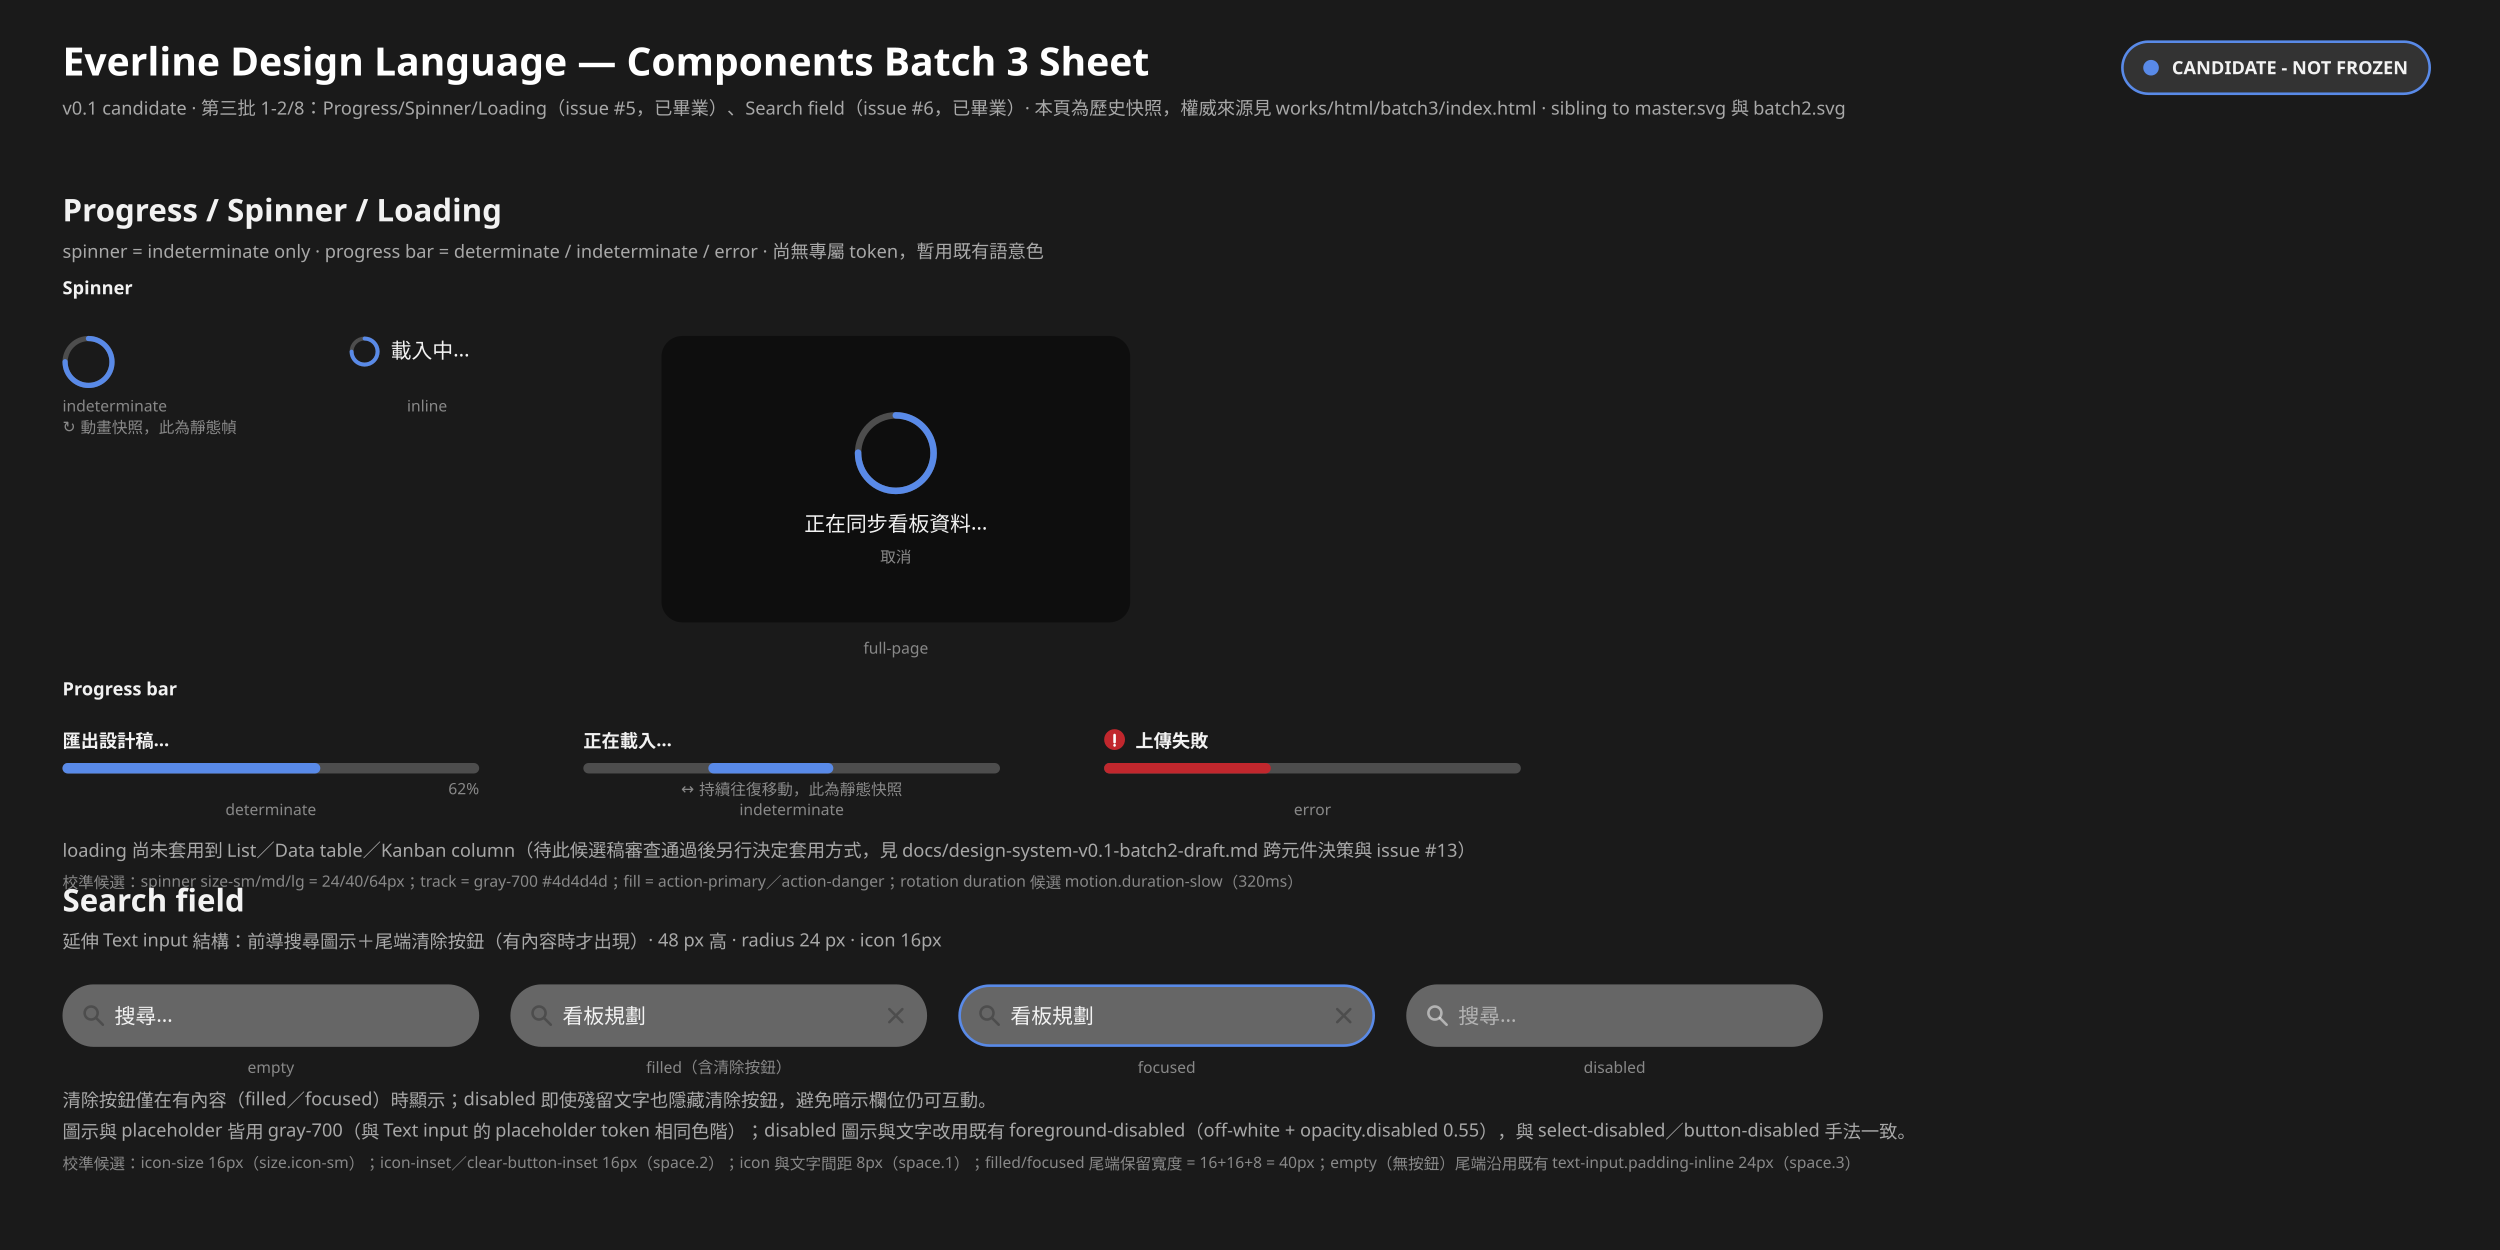
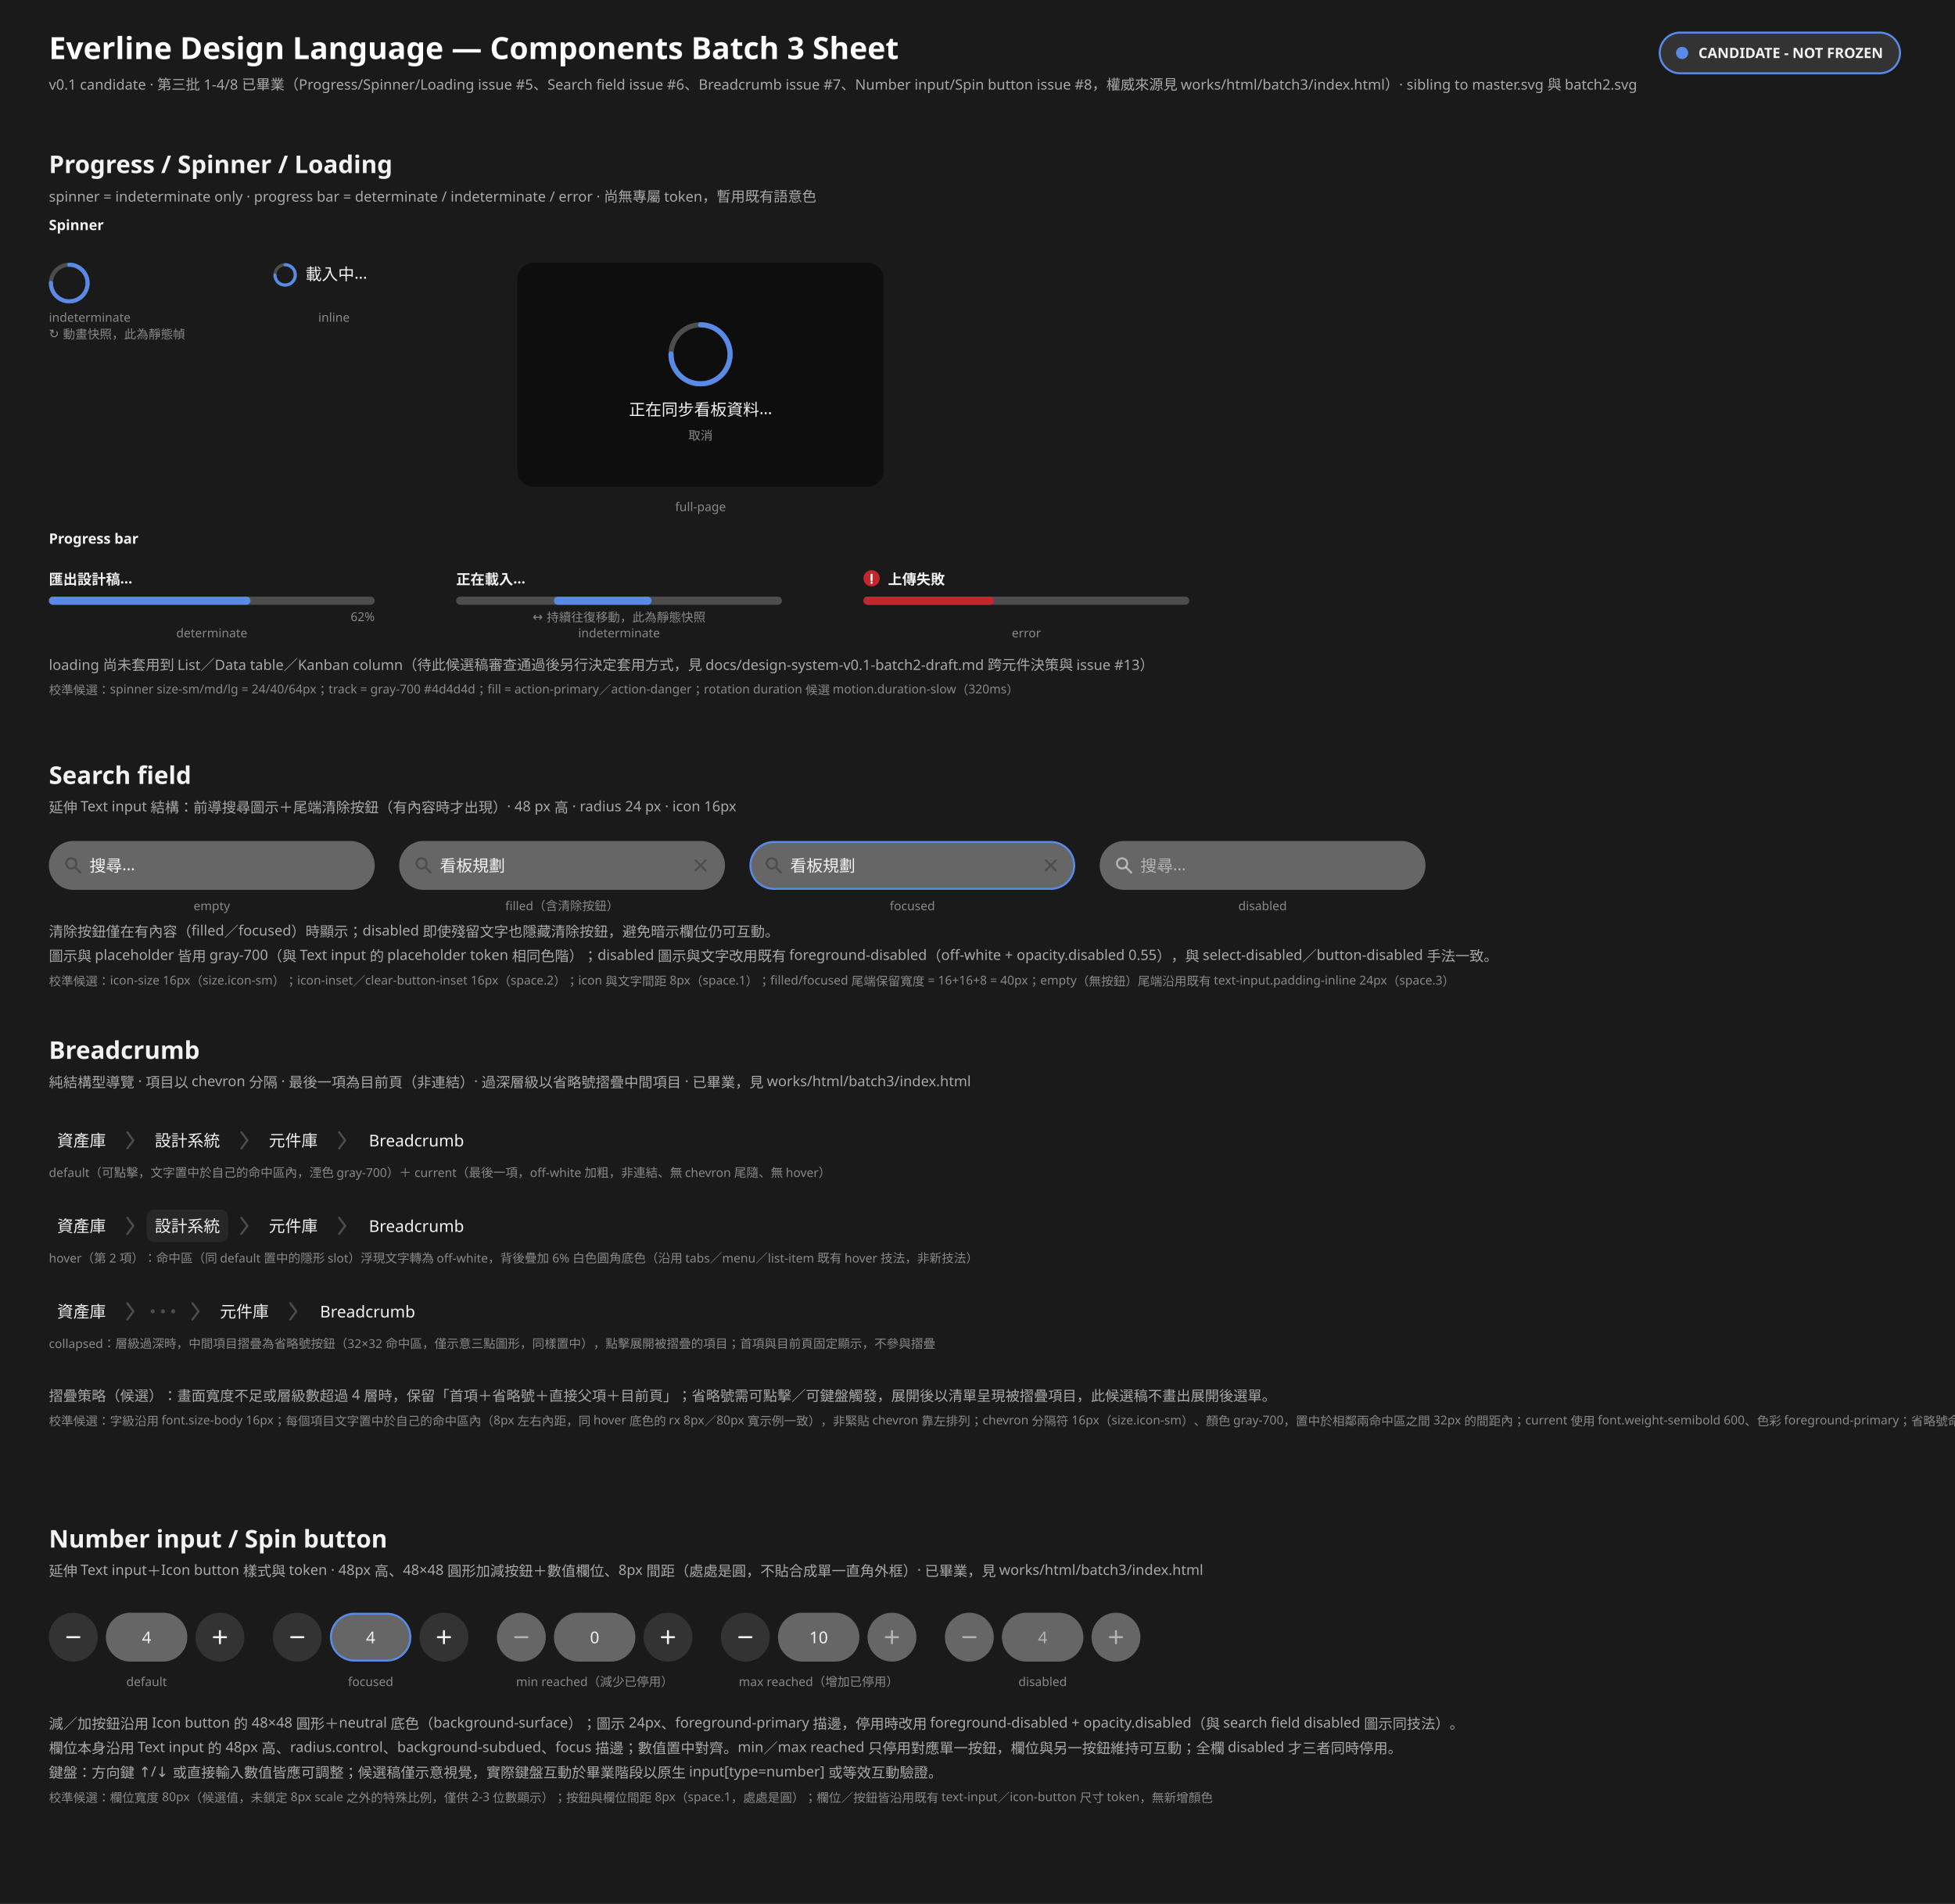
- <svg xmlns="http://www.w3.org/2000/svg" width="1920" height="960" viewBox="0 0 1920 960" role="img" aria-labelledby="title desc">
+ <svg xmlns="http://www.w3.org/2000/svg" width="1920" height="1870" viewBox="0 0 1920 1870" role="img" aria-labelledby="title desc">
  <defs>
    <style>
      .ui { font-family: "Noto Sans TC", system-ui, sans-serif; }
      .title { font-size: 30px; font-weight: 700; fill: #fff; }
      .section { font-size: 24px; font-weight: 600; fill: #f2f2f2; }
      .body { font-size: 16px; font-weight: 400; fill: #f2f2f2; }
      .label { font-size: 14px; font-weight: 600; fill: #f2f2f2; }
      .note { font-size: 14px; font-weight: 400; fill: #a8a8a8; }
      .caption { font-size: 12px; font-weight: 400; fill: #888; }
      .meta { font-size: 12px; font-weight: 400; fill: #a8a8a8; }
      .icon { fill: none; stroke-linecap: round; stroke-linejoin: round; stroke-width: 2; }
    </style>
  </defs>
-   <rect width="1920" height="960" fill="#1a1a1a" />
+   <rect width="1920" height="1870" fill="#1a1a1a" />
  <g id="board-heading" class="ui">
    <text class="title" x="48" y="58">Everline Design Language — Components Batch 3 Sheet</text>
-     <text class="note" x="48" y="88">v0.1 candidate · 第三批 1-2/8：Progress/Spinner/Loading（issue #5，已畢業）、Search field（issue #6，已畢業）· 本頁為歷史快照，權威來源見 works/html/batch3/index.html · sibling to master.svg 與 batch2.svg</text>
+     <text class="note" x="48" y="88">v0.1 candidate · 第三批 1-4/8 已畢業（Progress/Spinner/Loading issue #5、Search field issue #6、Breadcrumb issue #7、Number input/Spin button issue #8，權威來源見 works/html/batch3/index.html）· sibling to master.svg 與 batch2.svg</text>
    <g transform="translate(1630 32)">
      <rect width="236" height="40" rx="20" fill="#333" stroke="#598ae8" stroke-width="2" />
      <circle cx="22" cy="20" r="6" fill="#598ae8" />
      <text class="label" x="38" y="25">CANDIDATE - NOT FROZEN</text>
    </g>
  </g>
  <g id="c-progress-spinner-loading" class="ui" transform="translate(48 170)">
    <text class="section" x="0" y="0">Progress / Spinner / Loading</text>
    <text class="note" x="0" y="28">spinner = indeterminate only · progress bar = determinate / indeterminate / error · 尚無專屬 token，暫用既有語意色</text>
    <g transform="translate(0 56)">
      <text class="label" x="0" y="0">Spinner</text>
      <g transform="translate(0 32)">
        <g id="spinner-standalone" transform="translate(0 0)">
          <circle cx="20" cy="20" r="18" fill="none" stroke="#4d4d4d" stroke-width="4" />
          <circle cx="20" cy="20" r="18" fill="none" stroke="#598ae8" stroke-width="4" stroke-linecap="round" stroke-dasharray="85 28" transform="rotate(-90 20 20)" />
          <text class="caption" x="0" y="58">indeterminate</text>
          <text class="caption" x="0" y="74" fill="#666">↻ 動畫快照，此為靜態幀</text>
        </g>
        <g id="spinner-inline" transform="translate(220 0)">
          <circle cx="12" cy="12" r="10" fill="none" stroke="#4d4d4d" stroke-width="3" />
          <circle cx="12" cy="12" r="10" fill="none" stroke="#598ae8" stroke-width="3" stroke-linecap="round" stroke-dasharray="47 16" transform="rotate(-90 12 12)" />
          <text class="body" x="32" y="17">載入中…</text>
          <text class="caption" x="60" y="58" text-anchor="middle">inline</text>
        </g>
        <g id="spinner-full-page" transform="translate(460 0)">
          <rect width="360" height="220" rx="16" fill="#1a1a1a" />
          <rect width="360" height="220" rx="16" fill="#000000" fill-opacity="0.45" />
          <g transform="translate(180 90)">
            <circle r="29" fill="none" stroke="#4d4d4d" stroke-width="5" />
            <circle r="29" fill="none" stroke="#598ae8" stroke-width="5" stroke-linecap="round" stroke-dasharray="137 46" transform="rotate(-90)" />
          </g>
          <text class="body" x="180" y="150" text-anchor="middle">正在同步看板資料…</text>
          <text class="caption" x="180" y="174" text-anchor="middle" fill="#598ae8">取消</text>
          <text class="caption" x="180" y="244" text-anchor="middle">full-page</text>
        </g>
      </g>
    </g>
    <g transform="translate(0 364)">
      <text class="label" x="0" y="0">Progress bar</text>
      <g transform="translate(0 24)">
        <g id="progress-determinate" transform="translate(0 0)">
          <text class="label" x="0" y="16">匯出設計稿…</text>
          <rect y="28" width="320" height="8" rx="4" fill="#4d4d4d" />
          <rect y="28" width="198" height="8" rx="4" fill="#598ae8" />
          <text class="caption" x="320" y="52" text-anchor="end">62%</text>
          <text class="caption" x="160" y="68" text-anchor="middle">determinate</text>
        </g>
        <g id="progress-indeterminate" transform="translate(400 0)">
          <text class="label" x="0" y="16">正在載入…</text>
          <rect y="28" width="320" height="8" rx="4" fill="#4d4d4d" />
          <rect x="96" y="28" width="96" height="8" rx="4" fill="#598ae8" />
          <text class="caption" x="160" y="52" text-anchor="middle" fill="#666">↔ 持續往復移動，此為靜態快照</text>
          <text class="caption" x="160" y="68" text-anchor="middle">indeterminate</text>
        </g>
        <g id="progress-error" transform="translate(800 0)">
          <g transform="translate(0 2)">
            <circle cx="8" cy="8" r="8" fill="#c1272d" />
            <path class="icon" d="M8 4.5v5.5 M8 12.3v0.2" stroke="#fff" stroke-width="1.6" />
          </g>
          <text class="label" x="24" y="16" fill="#c1272d">上傳失敗</text>
          <rect y="28" width="320" height="8" rx="4" fill="#4d4d4d" />
          <rect y="28" width="128" height="8" rx="4" fill="#c1272d" />
          <text class="caption" x="160" y="68" text-anchor="middle">error</text>
        </g>
      </g>
    </g>
    <text class="note" x="0" y="488">loading 尚未套用到 List／Data table／Kanban column（待此候選稿審查通過後另行決定套用方式，見 docs/design-system-v0.1-batch2-draft.md 跨元件決策與 issue #13）</text>
    <text class="caption" x="0" y="512" fill="#666">校準候選：spinner size-sm/md/lg = 24/40/64px；track = gray-700 #4d4d4d；fill = action-primary／action-danger；rotation duration 候選 motion.duration-slow（320ms）</text>
  </g>
-   <g id="c-search-field" class="ui" transform="translate(48 700)">
+   <g id="c-search-field" class="ui" transform="translate(48 770)">
    <text class="section" x="0" y="0">Search field</text>
    <text class="note" x="0" y="28">延伸 Text input 結構：前導搜尋圖示＋尾端清除按鈕（有內容時才出現）· 48 px 高 · radius 24 px · icon 16px</text>
    <g transform="translate(0 56)">
      <g id="search-empty" transform="translate(0 0)">
        <rect width="320" height="48" rx="24" fill="#666" />
        <g transform="translate(16 16)">
          <circle cx="6" cy="6" r="5" class="icon" stroke="#4d4d4d" />
          <path class="icon" d="M10 10l5 5" stroke="#4d4d4d" />
        </g>
        <text class="body" x="40" y="30" fill="#4d4d4d">搜尋…</text>
        <text class="caption" x="160" y="68" text-anchor="middle">empty</text>
      </g>
      <g id="search-filled" transform="translate(344 0)">
        <rect width="320" height="48" rx="24" fill="#666" />
        <g transform="translate(16 16)">
          <circle cx="6" cy="6" r="5" class="icon" stroke="#4d4d4d" />
          <path class="icon" d="M10 10l5 5" stroke="#4d4d4d" />
        </g>
        <text class="body" x="40" y="30" fill="#f2f2f2">看板規劃</text>
        <g transform="translate(288 16)">
          <path class="icon" d="M3 3l10 10 M13 3l-10 10" stroke="#4d4d4d" />
        </g>
        <text class="caption" x="160" y="68" text-anchor="middle">filled（含清除按鈕）</text>
      </g>
      <g id="search-focused" transform="translate(688 0)">
        <rect x="1" y="1" width="318" height="46" rx="23" fill="#666" stroke="#598ae8" stroke-width="2" />
        <g transform="translate(16 16)">
          <circle cx="6" cy="6" r="5" class="icon" stroke="#4d4d4d" />
          <path class="icon" d="M10 10l5 5" stroke="#4d4d4d" />
        </g>
        <text class="body" x="40" y="30" fill="#f2f2f2">看板規劃</text>
        <g transform="translate(288 16)">
          <path class="icon" d="M3 3l10 10 M13 3l-10 10" stroke="#4d4d4d" />
        </g>
        <text class="caption" x="160" y="68" text-anchor="middle">focused</text>
      </g>
      <g id="search-disabled" transform="translate(1032 0)">
        <rect width="320" height="48" rx="24" fill="#666" />
        <g transform="translate(16 16)">
          <circle cx="6" cy="6" r="5" class="icon" stroke="#f2f2f2" stroke-opacity="0.55" />
          <path class="icon" d="M10 10l5 5" stroke="#f2f2f2" stroke-opacity="0.55" />
        </g>
        <text class="body" x="40" y="30" fill="#f2f2f2" fill-opacity="0.55">搜尋…</text>
        <text class="caption" x="160" y="68" text-anchor="middle">disabled</text>
      </g>
    </g>
    <text class="note" x="0" y="150">清除按鈕僅在有內容（filled／focused）時顯示；disabled 即使殘留文字也隱藏清除按鈕，避免暗示欄位仍可互動。</text>
    <text class="note" x="0" y="174">圖示與 placeholder 皆用 gray-700（與 Text input 的 placeholder token 相同色階）；disabled 圖示與文字改用既有 foreground-disabled（off-white + opacity.disabled 0.55），與 select-disabled／button-disabled 手法一致。</text>
    <text class="caption" x="0" y="198" fill="#666">校準候選：icon-size 16px（size.icon-sm）；icon-inset／clear-button-inset 16px（space.2）；icon 與文字間距 8px（space.1）；filled/focused 尾端保留寬度 = 16+16+8 = 40px；empty（無按鈕）尾端沿用既有 text-input.padding-inline 24px（space.3）</text>
  </g>
+   <g id="c-breadcrumb" class="ui" transform="translate(48 1040)">
+     <text class="section" x="0" y="0">Breadcrumb</text>
+     <text class="note" x="0" y="28">純結構型導覽 · 項目以 chevron 分隔 · 最後一項為目前頁（非連結）· 過深層級以省略號摺疊中間項目 · 已畢業，見 works/html/batch3/index.html</text>
+     <g transform="translate(0 64)">
+       <g id="breadcrumb-default">
+         <text class="body" x="32" y="22" text-anchor="middle" fill="#4d4d4d">資產庫</text>
+         <path class="icon" d="M77 8l6 8-6 8" stroke="#4d4d4d" />
+         <text class="body" x="136" y="22" text-anchor="middle" fill="#4d4d4d">設計系統</text>
+         <path class="icon" d="M189 8l6 8-6 8" stroke="#4d4d4d" />
+         <text class="body" x="240" y="22" text-anchor="middle" fill="#4d4d4d">元件庫</text>
+         <path class="icon" d="M285 8l6 8-6 8" stroke="#4d4d4d" />
+         <text class="body" x="361" y="22" text-anchor="middle" fill="#f2f2f2" font-weight="600">Breadcrumb</text>
+       </g>
+       <text class="caption" x="0" y="52">default（可點擊，文字置中於自己的命中區內，湮色 gray-700）＋ current（最後一項，off-white 加粗，非連結、無 chevron 尾隨、無 hover）</text>
+     </g>
+     <g transform="translate(0 148)">
+       <g id="breadcrumb-hover">
+         <text class="body" x="32" y="22" text-anchor="middle" fill="#4d4d4d">資產庫</text>
+         <path class="icon" d="M77 8l6 8-6 8" stroke="#4d4d4d" />
+         <rect x="96" y="0" width="80" height="32" rx="8" fill="#ffffff" fill-opacity="0.06" />
+         <text class="body" x="136" y="22" text-anchor="middle" fill="#f2f2f2">設計系統</text>
+         <path class="icon" d="M189 8l6 8-6 8" stroke="#4d4d4d" />
+         <text class="body" x="240" y="22" text-anchor="middle" fill="#4d4d4d">元件庫</text>
+         <path class="icon" d="M285 8l6 8-6 8" stroke="#4d4d4d" />
+         <text class="body" x="361" y="22" text-anchor="middle" fill="#f2f2f2" font-weight="600">Breadcrumb</text>
+       </g>
+       <text class="caption" x="0" y="52">hover（第 2 項）：命中區（同 default 置中的隱形 slot）浮現文字轉為 off-white，背後疊加 6% 白色圓角底色（沿用 tabs／menu／list-item 既有 hover 技法，非新技法）</text>
+     </g>
+     <g transform="translate(0 232)">
+       <g id="breadcrumb-collapsed">
+         <text class="body" x="32" y="22" text-anchor="middle" fill="#4d4d4d">資產庫</text>
+         <path class="icon" d="M77 8l6 8-6 8" stroke="#4d4d4d" />
+         <g id="breadcrumb-ellipsis">
+           <circle cx="102" cy="16" r="2" fill="#4d4d4d" />
+           <circle cx="112" cy="16" r="2" fill="#4d4d4d" />
+           <circle cx="122" cy="16" r="2" fill="#4d4d4d" />
+         </g>
+         <path class="icon" d="M141 8l6 8-6 8" stroke="#4d4d4d" />
+         <text class="body" x="192" y="22" text-anchor="middle" fill="#4d4d4d">元件庫</text>
+         <path class="icon" d="M237 8l6 8-6 8" stroke="#4d4d4d" />
+         <text class="body" x="313" y="22" text-anchor="middle" fill="#f2f2f2" font-weight="600">Breadcrumb</text>
+       </g>
+       <text class="caption" x="0" y="52">collapsed：層級過深時，中間項目摺疊為省略號按鈕（32×32 命中區，僅示意三點圖形，同樣置中），點擊展開被摺疊的項目；首項與目前頁固定顯示，不參與摺疊</text>
+     </g>
+     <text class="note" x="0" y="336">摺疊策略（候選）：畫面寬度不足或層級數超過 4 層時，保留「首項＋省略號＋直接父項＋目前頁」；省略號需可點擊／可鍵盤觸發，展開後以清單呈現被摺疊項目，此候選稿不畫出展開後選單。</text>
+     <text class="caption" x="0" y="360" fill="#666">校準候選：字級沿用 font.size-body 16px；每個項目文字置中於自己的命中區內（8px 左右內距，同 hover 底色的 rx 8px／80px 寬示例一致），非緊貼 chevron 靠左排列；chevron 分隔符 16px（size.icon-sm）、顏色 gray-700，置中於相鄰兩命中區之間 32px 的間距內；current 使用 font.weight-semibold 600、色彩 foreground-primary；省略號命中區 32px（接近 size.tag-md 40px 但非該 token，候選值待審）</text>
+   </g>
+   <g id="c-number-input" class="ui" transform="translate(48 1520)">
+     <text class="section" x="0" y="0">Number input / Spin button</text>
+     <text class="note" x="0" y="28">延伸 Text input＋Icon button 樣式與 token · 48px 高、48×48 圓形加減按鈕＋數值欄位、8px 間距（處處是圓，不貼合成單一直角外框）· 已畢業，見 works/html/batch3/index.html</text>
+     <g transform="translate(0 64)">
+       <g id="number-input-default" transform="translate(0 0)">
+         <circle cx="24" cy="24" r="24" fill="#333" />
+         <path class="icon" d="M18 24h12" stroke="#f2f2f2" />
+         <rect x="56" width="80" height="48" rx="24" fill="#666" />
+         <text class="body" x="96" y="30" text-anchor="middle" fill="#f2f2f2">4</text>
+         <circle cx="168" cy="24" r="24" fill="#333" />
+         <path class="icon" d="M162 24h12 M168 18v12" stroke="#f2f2f2" />
+         <text class="caption" x="96" y="72" text-anchor="middle">default</text>
+       </g>
+       <g id="number-input-focused" transform="translate(220 0)">
+         <circle cx="24" cy="24" r="24" fill="#333" />
+         <path class="icon" d="M18 24h12" stroke="#f2f2f2" />
+         <rect x="57" y="1" width="78" height="46" rx="23" fill="#666" stroke="#598ae8" stroke-width="2" />
+         <text class="body" x="96" y="30" text-anchor="middle" fill="#f2f2f2">4</text>
+         <circle cx="168" cy="24" r="24" fill="#333" />
+         <path class="icon" d="M162 24h12 M168 18v12" stroke="#f2f2f2" />
+         <text class="caption" x="96" y="72" text-anchor="middle">focused</text>
+       </g>
+       <g id="number-input-min" transform="translate(440 0)">
+         <circle cx="24" cy="24" r="24" fill="#666" />
+         <path class="icon" d="M18 24h12" stroke="#f2f2f2" stroke-opacity="0.55" />
+         <rect x="56" width="80" height="48" rx="24" fill="#666" />
+         <text class="body" x="96" y="30" text-anchor="middle" fill="#f2f2f2">0</text>
+         <circle cx="168" cy="24" r="24" fill="#333" />
+         <path class="icon" d="M162 24h12 M168 18v12" stroke="#f2f2f2" />
+         <text class="caption" x="96" y="72" text-anchor="middle">min reached（減少已停用）</text>
+       </g>
+       <g id="number-input-max" transform="translate(660 0)">
+         <circle cx="24" cy="24" r="24" fill="#333" />
+         <path class="icon" d="M18 24h12" stroke="#f2f2f2" />
+         <rect x="56" width="80" height="48" rx="24" fill="#666" />
+         <text class="body" x="96" y="30" text-anchor="middle" fill="#f2f2f2">10</text>
+         <circle cx="168" cy="24" r="24" fill="#666" />
+         <path class="icon" d="M162 24h12 M168 18v12" stroke="#f2f2f2" stroke-opacity="0.55" />
+         <text class="caption" x="96" y="72" text-anchor="middle">max reached（增加已停用）</text>
+       </g>
+       <g id="number-input-disabled" transform="translate(880 0)">
+         <circle cx="24" cy="24" r="24" fill="#666" />
+         <path class="icon" d="M18 24h12" stroke="#f2f2f2" stroke-opacity="0.55" />
+         <rect x="56" width="80" height="48" rx="24" fill="#666" />
+         <text class="body" x="96" y="30" text-anchor="middle" fill="#f2f2f2" fill-opacity="0.55">4</text>
+         <circle cx="168" cy="24" r="24" fill="#666" />
+         <path class="icon" d="M162 24h12 M168 18v12" stroke="#f2f2f2" stroke-opacity="0.55" />
+         <text class="caption" x="96" y="72" text-anchor="middle">disabled</text>
+       </g>
+     </g>
+     <text class="note" x="0" y="178">減／加按鈕沿用 Icon button 的 48×48 圓形＋neutral 底色（background-surface）；圖示 24px、foreground-primary 描邊，停用時改用 foreground-disabled + opacity.disabled（與 search field disabled 圖示同技法）。</text>
+     <text class="note" x="0" y="202">欄位本身沿用 Text input 的 48px 高、radius.control、background-subdued、focus 描邊；數值置中對齊。min／max reached 只停用對應單一按鈕，欄位與另一按鈕維持可互動；全欄 disabled 才三者同時停用。</text>
+     <text class="note" x="0" y="226">鍵盤：方向鍵 ↑/↓ 或直接輸入數值皆應可調整；候選稿僅示意視覺，實際鍵盤互動於畢業階段以原生 input[type=number] 或等效互動驗證。</text>
+     <text class="caption" x="0" y="250" fill="#666">校準候選：欄位寬度 80px（候選值，未鎖定 8px scale 之外的特殊比例，僅供 2-3 位數顯示）；按鈕與欄位間距 8px（space.1，處處是圓）；欄位／按鈕皆沿用既有 text-input／icon-button 尺寸 token，無新增顏色</text>
+   </g>
</svg>
